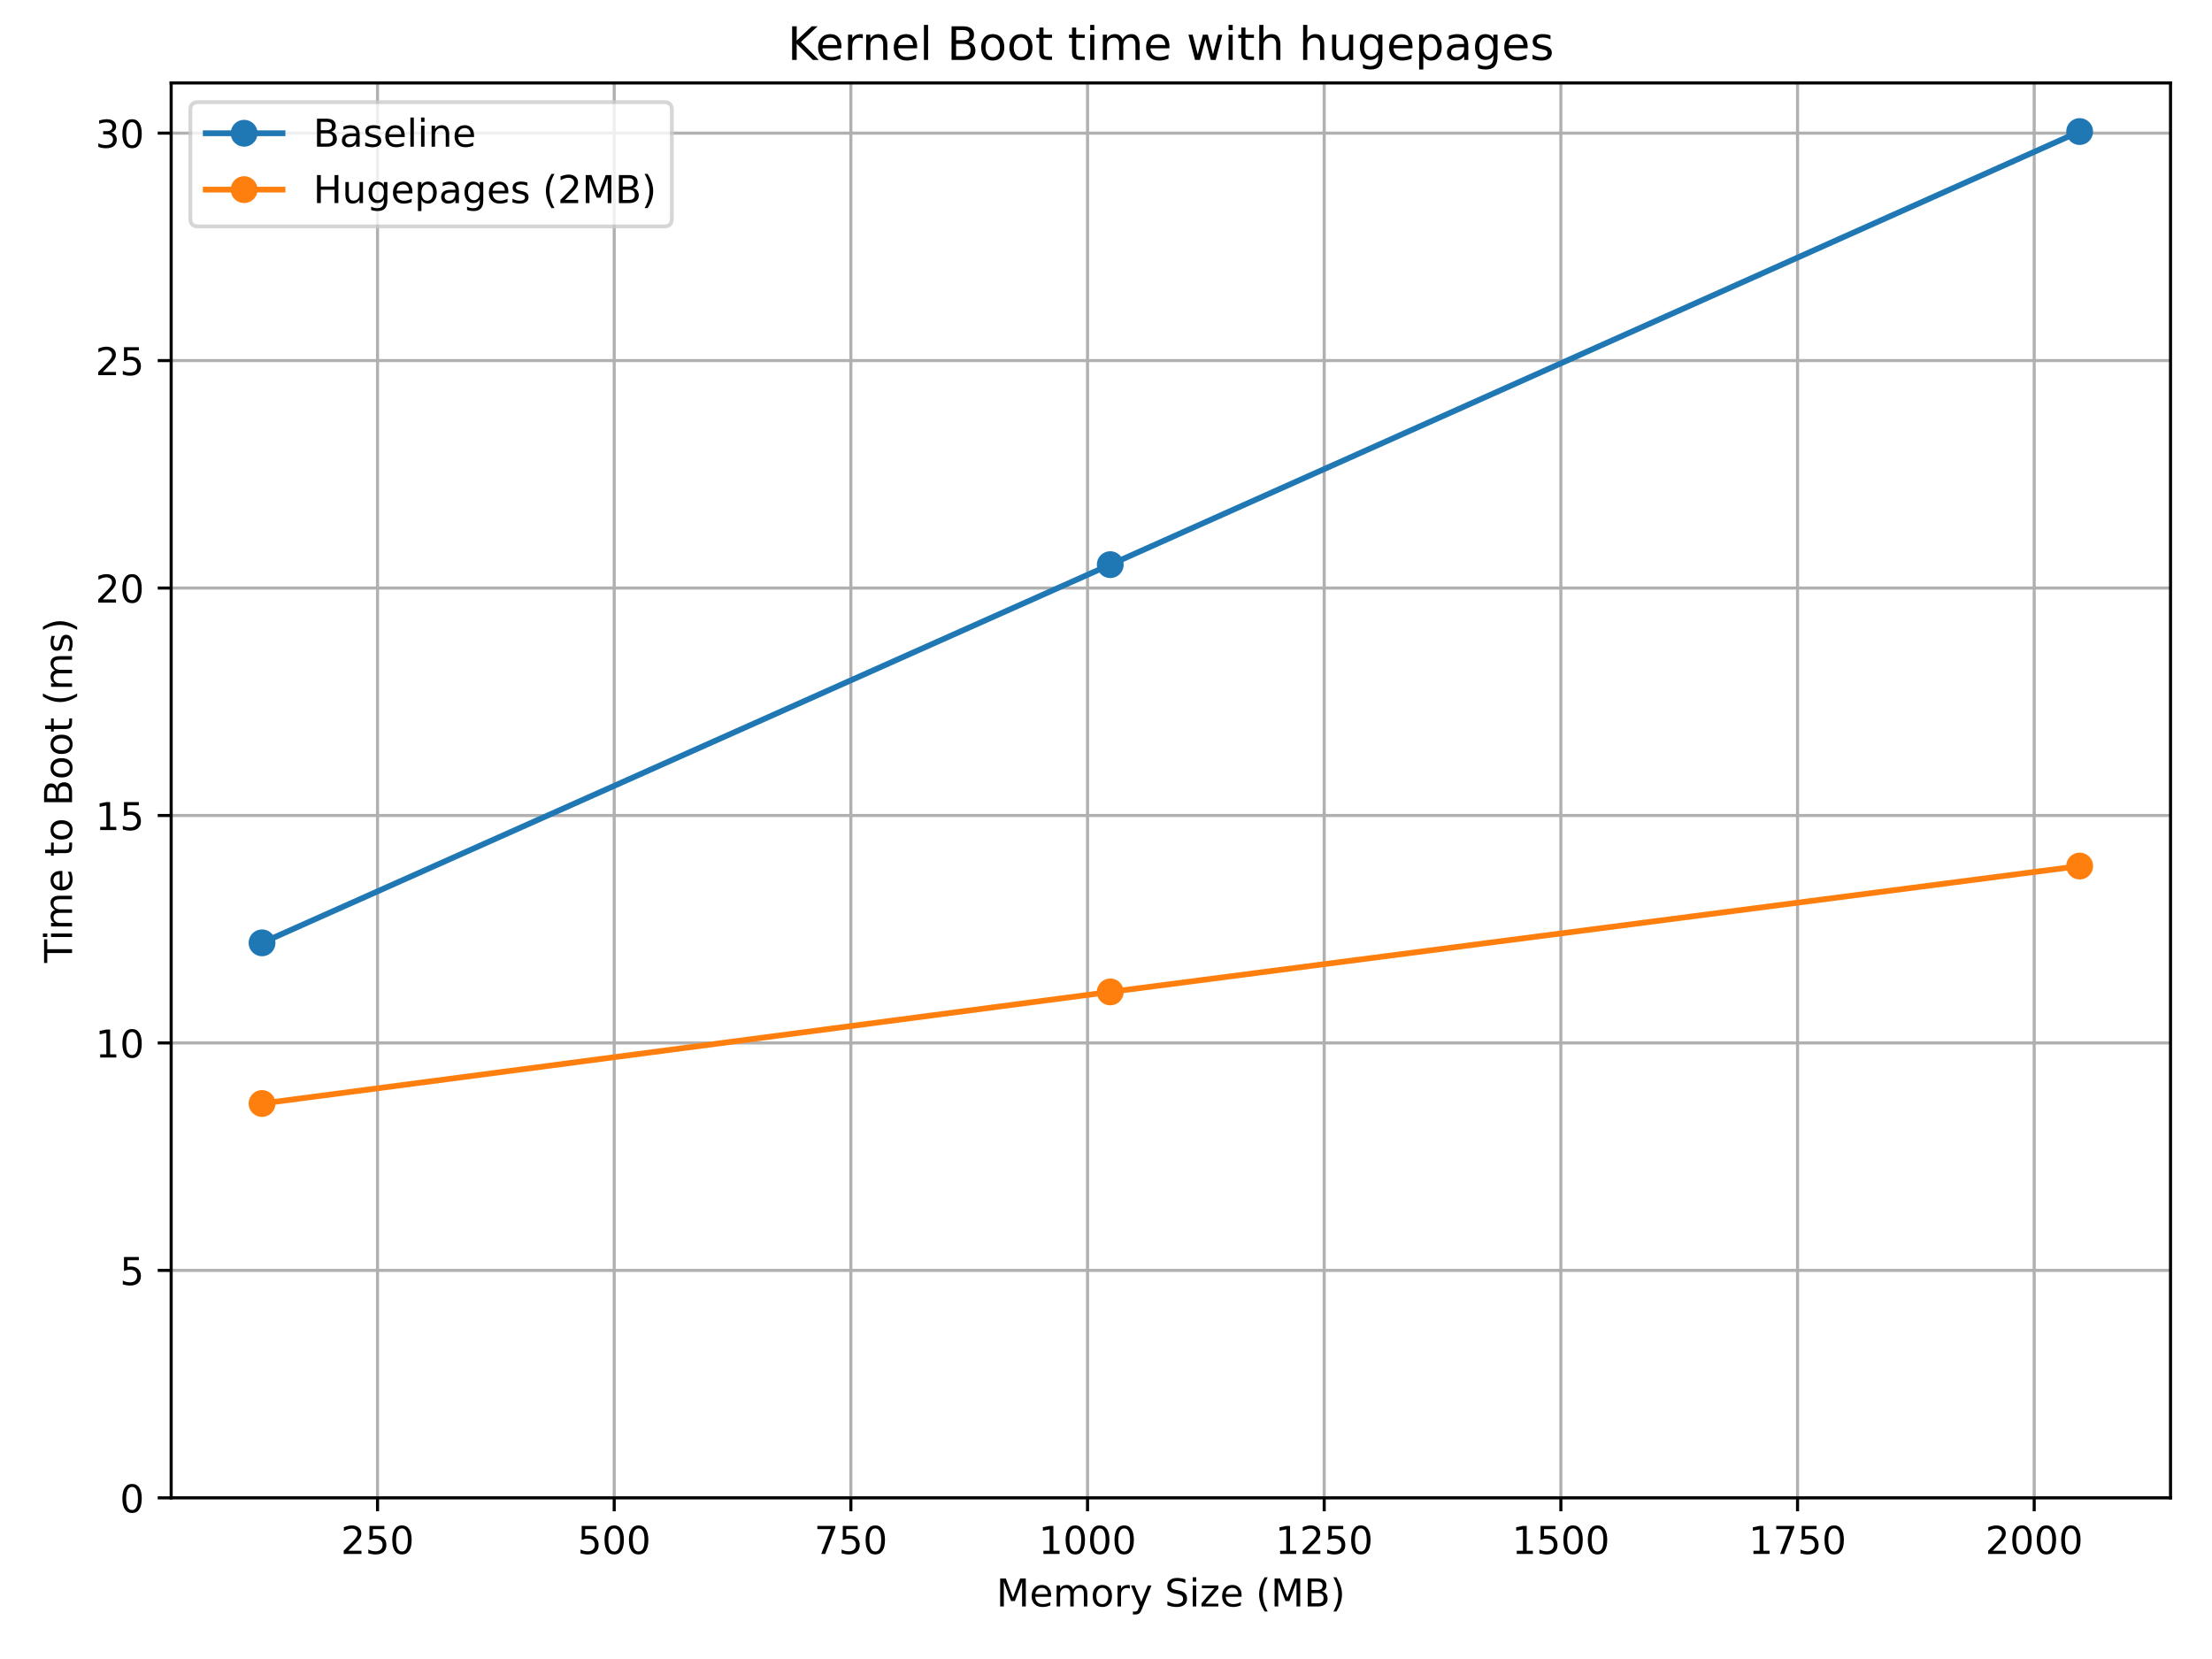
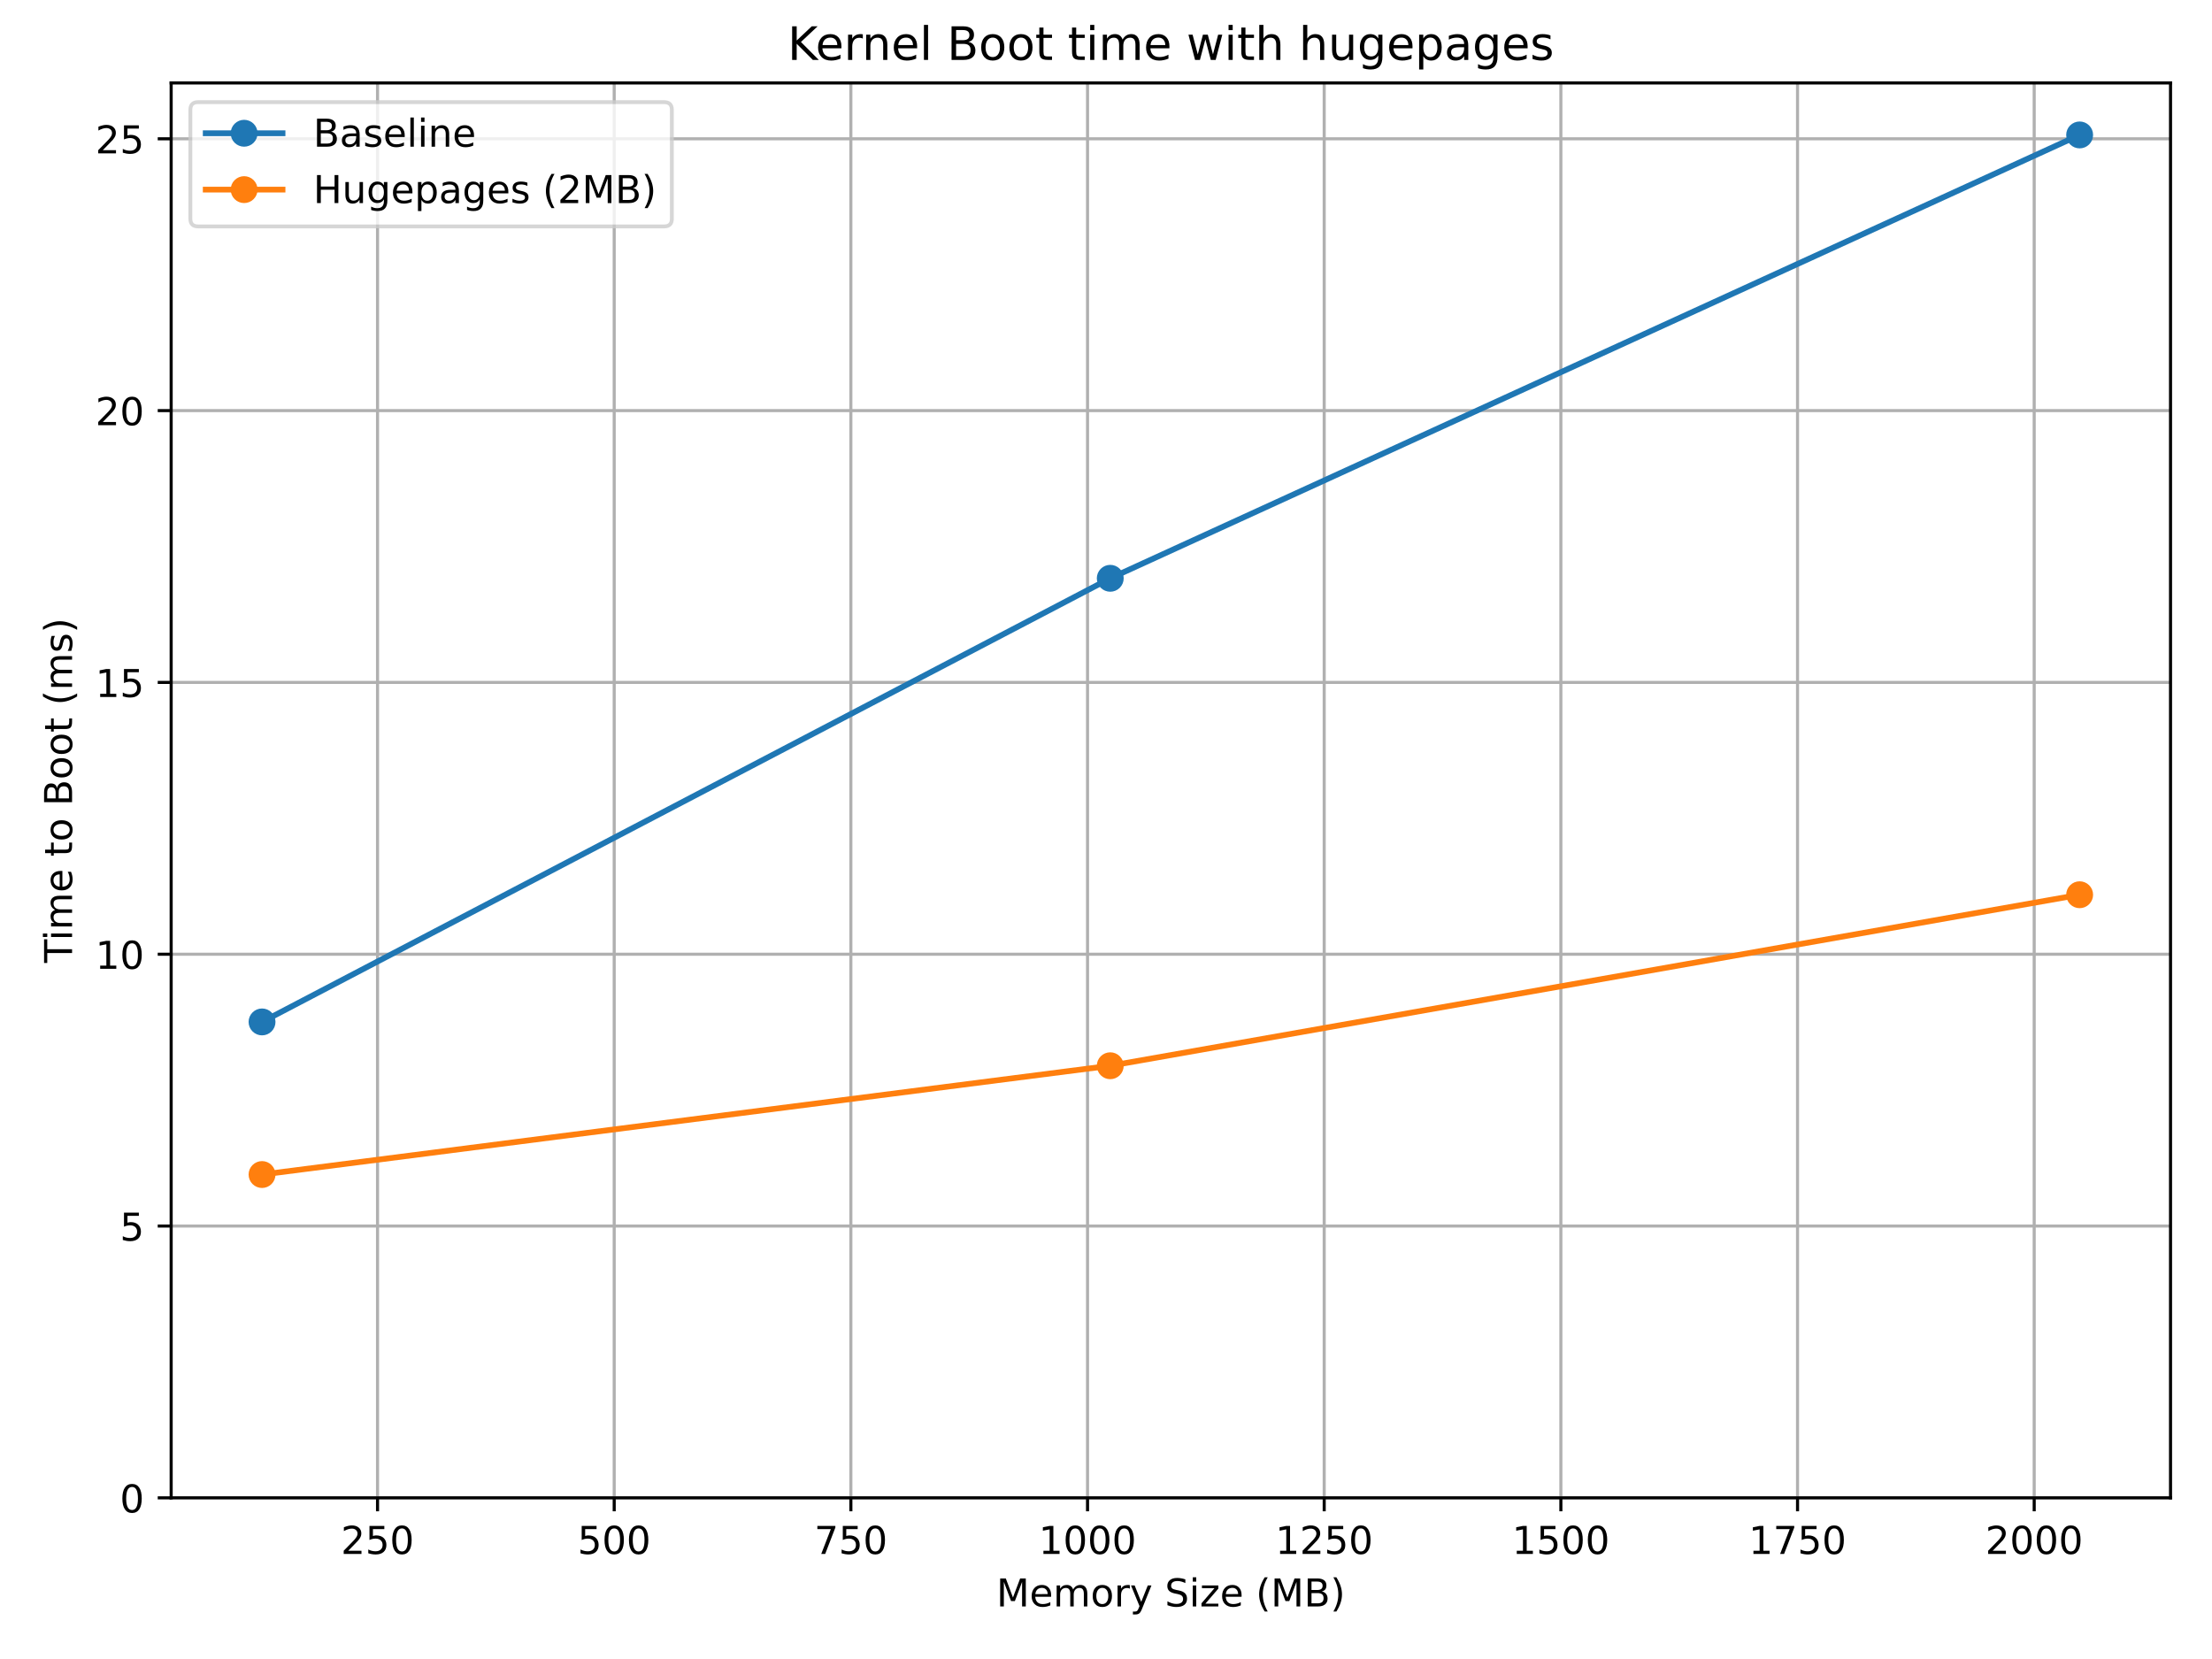
<svg xmlns="http://www.w3.org/2000/svg" xmlns:xlink="http://www.w3.org/1999/xlink" width="576pt" height="432pt" viewBox="0 0 576 432" version="1.1">
  <defs>
    <style type="text/css">*{stroke-linejoin: round; stroke-linecap: butt}</style>
  </defs>
  <g id="figure_1">
    <g id="patch_1">
      <path d="M 0 432  L 576 432  L 576 0  L 0 0  z " style="fill: #ffffff" />
    </g>
    <g id="axes_1">
      <g id="patch_2">
        <path d="M 44.57 390.04  L 565.2 390.04  L 565.2 21.6  L 44.57 21.6  z " style="fill: #ffffff" />
      </g>
      <g id="matplotlib.axis_1">
        <g id="xtick_1">
          <g id="line2d_1">
-             <path d="M 98.309 390.04  L 98.309 21.6  " clip-path="url(#pd5691d4351)" style="fill: none; stroke: #b0b0b0; stroke-width: 0.8; stroke-linecap: square" />
+             <path d="M 98.309 390.04  L 98.309 21.6  " clip-path="url(#p64e6fc1a6c)" style="fill: none; stroke: #b0b0b0; stroke-width: 0.8; stroke-linecap: square" />
          </g>
          <g id="line2d_2">
            <defs>
-               <path id="mff8a811c2e" d="M 0 0  L 0 3.5  " style="stroke: #000000; stroke-width: 0.8" />
+               <path id="mbcb6d6bdd8" d="M 0 0  L 0 3.5  " style="stroke: #000000; stroke-width: 0.8" />
            </defs>
            <g>
-               <use xlink:href="#mff8a811c2e" x="98.309" y="390.04" style="stroke: #000000; stroke-width: 0.8" />
+               <use xlink:href="#mbcb6d6bdd8" x="98.309" y="390.04" style="stroke: #000000; stroke-width: 0.8" />
            </g>
          </g>
          <g id="text_1">
            <g transform="translate(88.76552 404.6384) scale(0.1 -0.1)">
              <defs>
                <path id="DejaVuSans-32" d="M 1228 531  L 3431 531  L 3431 0  L 469 0  L 469 531  Q 828 903 1448 1529  Q 2069 2156 2228 2338  Q 2531 2678 2651 2914  Q 2772 3150 2772 3378  Q 2772 3750 2511 3984  Q 2250 4219 1831 4219  Q 1534 4219 1204 4116  Q 875 4013 500 3803  L 500 4441  Q 881 4594 1212 4672  Q 1544 4750 1819 4750  Q 2544 4750 2975 4387  Q 3406 4025 3406 3419  Q 3406 3131 3298 2873  Q 3191 2616 2906 2266  Q 2828 2175 2409 1742  Q 1991 1309 1228 531  z " transform="scale(0.015625)" />
                <path id="DejaVuSans-35" d="M 691 4666  L 3169 4666  L 3169 4134  L 1269 4134  L 1269 2991  Q 1406 3038 1543 3061  Q 1681 3084 1819 3084  Q 2600 3084 3056 2656  Q 3513 2228 3513 1497  Q 3513 744 3044 326  Q 2575 -91 1722 -91  Q 1428 -91 1123 -41  Q 819 9 494 109  L 494 744  Q 775 591 1075 516  Q 1375 441 1709 441  Q 2250 441 2565 725  Q 2881 1009 2881 1497  Q 2881 1984 2565 2268  Q 2250 2553 1709 2553  Q 1456 2553 1204 2497  Q 953 2441 691 2322  L 691 4666  z " transform="scale(0.015625)" />
                <path id="DejaVuSans-30" d="M 2034 4250  Q 1547 4250 1301 3770  Q 1056 3291 1056 2328  Q 1056 1369 1301 889  Q 1547 409 2034 409  Q 2525 409 2770 889  Q 3016 1369 3016 2328  Q 3016 3291 2770 3770  Q 2525 4250 2034 4250  z M 2034 4750  Q 2819 4750 3233 4129  Q 3647 3509 3647 2328  Q 3647 1150 3233 529  Q 2819 -91 2034 -91  Q 1250 -91 836 529  Q 422 1150 422 2328  Q 422 3509 836 4129  Q 1250 4750 2034 4750  z " transform="scale(0.015625)" />
              </defs>
              <use xlink:href="#DejaVuSans-32" />
              <use xlink:href="#DejaVuSans-35" x="63.623" />
              <use xlink:href="#DejaVuSans-30" x="127.246" />
            </g>
          </g>
        </g>
        <g id="xtick_2">
          <g id="line2d_3">
-             <path d="M 159.937 390.04  L 159.937 21.6  " clip-path="url(#pd5691d4351)" style="fill: none; stroke: #b0b0b0; stroke-width: 0.8; stroke-linecap: square" />
+             <path d="M 159.937 390.04  L 159.937 21.6  " clip-path="url(#p64e6fc1a6c)" style="fill: none; stroke: #b0b0b0; stroke-width: 0.8; stroke-linecap: square" />
          </g>
          <g id="line2d_4">
            <g>
-               <use xlink:href="#mff8a811c2e" x="159.937" y="390.04" style="stroke: #000000; stroke-width: 0.8" />
+               <use xlink:href="#mbcb6d6bdd8" x="159.937" y="390.04" style="stroke: #000000; stroke-width: 0.8" />
            </g>
          </g>
          <g id="text_2">
            <g transform="translate(150.3931 404.6384) scale(0.1 -0.1)">
              <use xlink:href="#DejaVuSans-35" />
              <use xlink:href="#DejaVuSans-30" x="63.623" />
              <use xlink:href="#DejaVuSans-30" x="127.246" />
            </g>
          </g>
        </g>
        <g id="xtick_3">
          <g id="line2d_5">
-             <path d="M 221.564 390.04  L 221.564 21.6  " clip-path="url(#pd5691d4351)" style="fill: none; stroke: #b0b0b0; stroke-width: 0.8; stroke-linecap: square" />
+             <path d="M 221.564 390.04  L 221.564 21.6  " clip-path="url(#p64e6fc1a6c)" style="fill: none; stroke: #b0b0b0; stroke-width: 0.8; stroke-linecap: square" />
          </g>
          <g id="line2d_6">
            <g>
-               <use xlink:href="#mff8a811c2e" x="221.564" y="390.04" style="stroke: #000000; stroke-width: 0.8" />
+               <use xlink:href="#mbcb6d6bdd8" x="221.564" y="390.04" style="stroke: #000000; stroke-width: 0.8" />
            </g>
          </g>
          <g id="text_3">
            <g transform="translate(212.0207 404.6384) scale(0.1 -0.1)">
              <defs>
                <path id="DejaVuSans-37" d="M 525 4666  L 3525 4666  L 3525 4397  L 1831 0  L 1172 0  L 2766 4134  L 525 4134  L 525 4666  z " transform="scale(0.015625)" />
              </defs>
              <use xlink:href="#DejaVuSans-37" />
              <use xlink:href="#DejaVuSans-35" x="63.623" />
              <use xlink:href="#DejaVuSans-30" x="127.246" />
            </g>
          </g>
        </g>
        <g id="xtick_4">
          <g id="line2d_7">
-             <path d="M 283.192 390.04  L 283.192 21.6  " clip-path="url(#pd5691d4351)" style="fill: none; stroke: #b0b0b0; stroke-width: 0.8; stroke-linecap: square" />
+             <path d="M 283.192 390.04  L 283.192 21.6  " clip-path="url(#p64e6fc1a6c)" style="fill: none; stroke: #b0b0b0; stroke-width: 0.8; stroke-linecap: square" />
          </g>
          <g id="line2d_8">
            <g>
-               <use xlink:href="#mff8a811c2e" x="283.192" y="390.04" style="stroke: #000000; stroke-width: 0.8" />
+               <use xlink:href="#mbcb6d6bdd8" x="283.192" y="390.04" style="stroke: #000000; stroke-width: 0.8" />
            </g>
          </g>
          <g id="text_4">
            <g transform="translate(270.4671 404.6384) scale(0.1 -0.1)">
              <defs>
                <path id="DejaVuSans-31" d="M 794 531  L 1825 531  L 1825 4091  L 703 3866  L 703 4441  L 1819 4666  L 2450 4666  L 2450 531  L 3481 531  L 3481 0  L 794 0  L 794 531  z " transform="scale(0.015625)" />
              </defs>
              <use xlink:href="#DejaVuSans-31" />
              <use xlink:href="#DejaVuSans-30" x="63.623" />
              <use xlink:href="#DejaVuSans-30" x="127.246" />
              <use xlink:href="#DejaVuSans-30" x="190.869" />
            </g>
          </g>
        </g>
        <g id="xtick_5">
          <g id="line2d_9">
-             <path d="M 344.82 390.04  L 344.82 21.6  " clip-path="url(#pd5691d4351)" style="fill: none; stroke: #b0b0b0; stroke-width: 0.8; stroke-linecap: square" />
+             <path d="M 344.82 390.04  L 344.82 21.6  " clip-path="url(#p64e6fc1a6c)" style="fill: none; stroke: #b0b0b0; stroke-width: 0.8; stroke-linecap: square" />
          </g>
          <g id="line2d_10">
            <g>
-               <use xlink:href="#mff8a811c2e" x="344.82" y="390.04" style="stroke: #000000; stroke-width: 0.8" />
+               <use xlink:href="#mbcb6d6bdd8" x="344.82" y="390.04" style="stroke: #000000; stroke-width: 0.8" />
            </g>
          </g>
          <g id="text_5">
            <g transform="translate(332.0947 404.6384) scale(0.1 -0.1)">
              <use xlink:href="#DejaVuSans-31" />
              <use xlink:href="#DejaVuSans-32" x="63.623" />
              <use xlink:href="#DejaVuSans-35" x="127.246" />
              <use xlink:href="#DejaVuSans-30" x="190.869" />
            </g>
          </g>
        </g>
        <g id="xtick_6">
          <g id="line2d_11">
-             <path d="M 406.447 390.04  L 406.447 21.6  " clip-path="url(#pd5691d4351)" style="fill: none; stroke: #b0b0b0; stroke-width: 0.8; stroke-linecap: square" />
+             <path d="M 406.447 390.04  L 406.447 21.6  " clip-path="url(#p64e6fc1a6c)" style="fill: none; stroke: #b0b0b0; stroke-width: 0.8; stroke-linecap: square" />
          </g>
          <g id="line2d_12">
            <g>
-               <use xlink:href="#mff8a811c2e" x="406.447" y="390.04" style="stroke: #000000; stroke-width: 0.8" />
+               <use xlink:href="#mbcb6d6bdd8" x="406.447" y="390.04" style="stroke: #000000; stroke-width: 0.8" />
            </g>
          </g>
          <g id="text_6">
            <g transform="translate(393.7223 404.6384) scale(0.1 -0.1)">
              <use xlink:href="#DejaVuSans-31" />
              <use xlink:href="#DejaVuSans-35" x="63.623" />
              <use xlink:href="#DejaVuSans-30" x="127.246" />
              <use xlink:href="#DejaVuSans-30" x="190.869" />
            </g>
          </g>
        </g>
        <g id="xtick_7">
          <g id="line2d_13">
-             <path d="M 468.075 390.04  L 468.075 21.6  " clip-path="url(#pd5691d4351)" style="fill: none; stroke: #b0b0b0; stroke-width: 0.8; stroke-linecap: square" />
+             <path d="M 468.075 390.04  L 468.075 21.6  " clip-path="url(#p64e6fc1a6c)" style="fill: none; stroke: #b0b0b0; stroke-width: 0.8; stroke-linecap: square" />
          </g>
          <g id="line2d_14">
            <g>
-               <use xlink:href="#mff8a811c2e" x="468.075" y="390.04" style="stroke: #000000; stroke-width: 0.8" />
+               <use xlink:href="#mbcb6d6bdd8" x="468.075" y="390.04" style="stroke: #000000; stroke-width: 0.8" />
            </g>
          </g>
          <g id="text_7">
            <g transform="translate(455.3499 404.6384) scale(0.1 -0.1)">
              <use xlink:href="#DejaVuSans-31" />
              <use xlink:href="#DejaVuSans-37" x="63.623" />
              <use xlink:href="#DejaVuSans-35" x="127.246" />
              <use xlink:href="#DejaVuSans-30" x="190.869" />
            </g>
          </g>
        </g>
        <g id="xtick_8">
          <g id="line2d_15">
-             <path d="M 529.702 390.04  L 529.702 21.6  " clip-path="url(#pd5691d4351)" style="fill: none; stroke: #b0b0b0; stroke-width: 0.8; stroke-linecap: square" />
+             <path d="M 529.702 390.04  L 529.702 21.6  " clip-path="url(#p64e6fc1a6c)" style="fill: none; stroke: #b0b0b0; stroke-width: 0.8; stroke-linecap: square" />
          </g>
          <g id="line2d_16">
            <g>
-               <use xlink:href="#mff8a811c2e" x="529.702" y="390.04" style="stroke: #000000; stroke-width: 0.8" />
+               <use xlink:href="#mbcb6d6bdd8" x="529.702" y="390.04" style="stroke: #000000; stroke-width: 0.8" />
            </g>
          </g>
          <g id="text_8">
            <g transform="translate(516.9775 404.6384) scale(0.1 -0.1)">
              <use xlink:href="#DejaVuSans-32" />
              <use xlink:href="#DejaVuSans-30" x="63.623" />
              <use xlink:href="#DejaVuSans-30" x="127.246" />
              <use xlink:href="#DejaVuSans-30" x="190.869" />
            </g>
          </g>
        </g>
        <g id="text_9">
          <g transform="translate(259.4616 418.3166) scale(0.1 -0.1)">
            <defs>
              <path id="DejaVuSans-4d" d="M 628 4666  L 1569 4666  L 2759 1491  L 3956 4666  L 4897 4666  L 4897 0  L 4281 0  L 4281 4097  L 3078 897  L 2444 897  L 1241 4097  L 1241 0  L 628 0  L 628 4666  z " transform="scale(0.015625)" />
              <path id="DejaVuSans-65" d="M 3597 1894  L 3597 1613  L 953 1613  Q 991 1019 1311 708  Q 1631 397 2203 397  Q 2534 397 2845 478  Q 3156 559 3463 722  L 3463 178  Q 3153 47 2828 -22  Q 2503 -91 2169 -91  Q 1331 -91 842 396  Q 353 884 353 1716  Q 353 2575 817 3079  Q 1281 3584 2069 3584  Q 2775 3584 3186 3129  Q 3597 2675 3597 1894  z M 3022 2063  Q 3016 2534 2758 2815  Q 2500 3097 2075 3097  Q 1594 3097 1305 2825  Q 1016 2553 972 2059  L 3022 2063  z " transform="scale(0.015625)" />
              <path id="DejaVuSans-6d" d="M 3328 2828  Q 3544 3216 3844 3400  Q 4144 3584 4550 3584  Q 5097 3584 5394 3201  Q 5691 2819 5691 2113  L 5691 0  L 5113 0  L 5113 2094  Q 5113 2597 4934 2840  Q 4756 3084 4391 3084  Q 3944 3084 3684 2787  Q 3425 2491 3425 1978  L 3425 0  L 2847 0  L 2847 2094  Q 2847 2600 2669 2842  Q 2491 3084 2119 3084  Q 1678 3084 1418 2786  Q 1159 2488 1159 1978  L 1159 0  L 581 0  L 581 3500  L 1159 3500  L 1159 2956  Q 1356 3278 1631 3431  Q 1906 3584 2284 3584  Q 2666 3584 2933 3390  Q 3200 3197 3328 2828  z " transform="scale(0.015625)" />
              <path id="DejaVuSans-6f" d="M 1959 3097  Q 1497 3097 1228 2736  Q 959 2375 959 1747  Q 959 1119 1226 758  Q 1494 397 1959 397  Q 2419 397 2687 759  Q 2956 1122 2956 1747  Q 2956 2369 2687 2733  Q 2419 3097 1959 3097  z M 1959 3584  Q 2709 3584 3137 3096  Q 3566 2609 3566 1747  Q 3566 888 3137 398  Q 2709 -91 1959 -91  Q 1206 -91 779 398  Q 353 888 353 1747  Q 353 2609 779 3096  Q 1206 3584 1959 3584  z " transform="scale(0.015625)" />
              <path id="DejaVuSans-72" d="M 2631 2963  Q 2534 3019 2420 3045  Q 2306 3072 2169 3072  Q 1681 3072 1420 2755  Q 1159 2438 1159 1844  L 1159 0  L 581 0  L 581 3500  L 1159 3500  L 1159 2956  Q 1341 3275 1631 3429  Q 1922 3584 2338 3584  Q 2397 3584 2469 3576  Q 2541 3569 2628 3553  L 2631 2963  z " transform="scale(0.015625)" />
              <path id="DejaVuSans-79" d="M 2059 -325  Q 1816 -950 1584 -1140  Q 1353 -1331 966 -1331  L 506 -1331  L 506 -850  L 844 -850  Q 1081 -850 1212 -737  Q 1344 -625 1503 -206  L 1606 56  L 191 3500  L 800 3500  L 1894 763  L 2988 3500  L 3597 3500  L 2059 -325  z " transform="scale(0.015625)" />
              <path id="DejaVuSans-20" transform="scale(0.015625)" />
              <path id="DejaVuSans-53" d="M 3425 4513  L 3425 3897  Q 3066 4069 2747 4153  Q 2428 4238 2131 4238  Q 1616 4238 1336 4038  Q 1056 3838 1056 3469  Q 1056 3159 1242 3001  Q 1428 2844 1947 2747  L 2328 2669  Q 3034 2534 3370 2195  Q 3706 1856 3706 1288  Q 3706 609 3251 259  Q 2797 -91 1919 -91  Q 1588 -91 1214 -16  Q 841 59 441 206  L 441 856  Q 825 641 1194 531  Q 1563 422 1919 422  Q 2459 422 2753 634  Q 3047 847 3047 1241  Q 3047 1584 2836 1778  Q 2625 1972 2144 2069  L 1759 2144  Q 1053 2284 737 2584  Q 422 2884 422 3419  Q 422 4038 858 4394  Q 1294 4750 2059 4750  Q 2388 4750 2728 4690  Q 3069 4631 3425 4513  z " transform="scale(0.015625)" />
              <path id="DejaVuSans-69" d="M 603 3500  L 1178 3500  L 1178 0  L 603 0  L 603 3500  z M 603 4863  L 1178 4863  L 1178 4134  L 603 4134  L 603 4863  z " transform="scale(0.015625)" />
              <path id="DejaVuSans-7a" d="M 353 3500  L 3084 3500  L 3084 2975  L 922 459  L 3084 459  L 3084 0  L 275 0  L 275 525  L 2438 3041  L 353 3041  L 353 3500  z " transform="scale(0.015625)" />
              <path id="DejaVuSans-28" d="M 1984 4856  Q 1566 4138 1362 3434  Q 1159 2731 1159 2009  Q 1159 1288 1364 580  Q 1569 -128 1984 -844  L 1484 -844  Q 1016 -109 783 600  Q 550 1309 550 2009  Q 550 2706 781 3412  Q 1013 4119 1484 4856  L 1984 4856  z " transform="scale(0.015625)" />
              <path id="DejaVuSans-42" d="M 1259 2228  L 1259 519  L 2272 519  Q 2781 519 3026 730  Q 3272 941 3272 1375  Q 3272 1813 3026 2020  Q 2781 2228 2272 2228  L 1259 2228  z M 1259 4147  L 1259 2741  L 2194 2741  Q 2656 2741 2882 2914  Q 3109 3088 3109 3444  Q 3109 3797 2882 3972  Q 2656 4147 2194 4147  L 1259 4147  z M 628 4666  L 2241 4666  Q 2963 4666 3353 4366  Q 3744 4066 3744 3513  Q 3744 3084 3544 2831  Q 3344 2578 2956 2516  Q 3422 2416 3680 2098  Q 3938 1781 3938 1306  Q 3938 681 3513 340  Q 3088 0 2303 0  L 628 0  L 628 4666  z " transform="scale(0.015625)" />
              <path id="DejaVuSans-29" d="M 513 4856  L 1013 4856  Q 1481 4119 1714 3412  Q 1947 2706 1947 2009  Q 1947 1309 1714 600  Q 1481 -109 1013 -844  L 513 -844  Q 928 -128 1133 580  Q 1338 1288 1338 2009  Q 1338 2731 1133 3434  Q 928 4138 513 4856  z " transform="scale(0.015625)" />
            </defs>
            <use xlink:href="#DejaVuSans-4d" />
            <use xlink:href="#DejaVuSans-65" x="86.279" />
            <use xlink:href="#DejaVuSans-6d" x="147.803" />
            <use xlink:href="#DejaVuSans-6f" x="245.215" />
            <use xlink:href="#DejaVuSans-72" x="306.396" />
            <use xlink:href="#DejaVuSans-79" x="347.51" />
            <use xlink:href="#DejaVuSans-20" x="406.689" />
            <use xlink:href="#DejaVuSans-53" x="438.477" />
            <use xlink:href="#DejaVuSans-69" x="501.953" />
            <use xlink:href="#DejaVuSans-7a" x="529.736" />
            <use xlink:href="#DejaVuSans-65" x="582.227" />
            <use xlink:href="#DejaVuSans-20" x="643.75" />
            <use xlink:href="#DejaVuSans-28" x="675.537" />
            <use xlink:href="#DejaVuSans-4d" x="714.551" />
            <use xlink:href="#DejaVuSans-42" x="800.83" />
            <use xlink:href="#DejaVuSans-29" x="869.434" />
          </g>
        </g>
      </g>
      <g id="matplotlib.axis_2">
        <g id="ytick_1">
          <g id="line2d_17">
-             <path d="M 44.57 390.04  L 565.2 390.04  " clip-path="url(#pd5691d4351)" style="fill: none; stroke: #b0b0b0; stroke-width: 0.8; stroke-linecap: square" />
+             <path d="M 44.57 390.04  L 565.2 390.04  " clip-path="url(#p64e6fc1a6c)" style="fill: none; stroke: #b0b0b0; stroke-width: 0.8; stroke-linecap: square" />
          </g>
          <g id="line2d_18">
            <defs>
-               <path id="m664bf04f48" d="M 0 0  L -3.5 0  " style="stroke: #000000; stroke-width: 0.8" />
+               <path id="m2ffbd85683" d="M 0 0  L -3.5 0  " style="stroke: #000000; stroke-width: 0.8" />
            </defs>
            <g>
-               <use xlink:href="#m664bf04f48" x="44.57" y="390.04" style="stroke: #000000; stroke-width: 0.8" />
+               <use xlink:href="#m2ffbd85683" x="44.57" y="390.04" style="stroke: #000000; stroke-width: 0.8" />
            </g>
          </g>
          <g id="text_10">
            <g transform="translate(31.2075 393.8392) scale(0.1 -0.1)">
              <use xlink:href="#DejaVuSans-30" />
            </g>
          </g>
        </g>
        <g id="ytick_2">
          <g id="line2d_19">
-             <path d="M 44.57 330.811  L 565.2 330.811  " clip-path="url(#pd5691d4351)" style="fill: none; stroke: #b0b0b0; stroke-width: 0.8; stroke-linecap: square" />
+             <path d="M 44.57 319.26  L 565.2 319.26  " clip-path="url(#p64e6fc1a6c)" style="fill: none; stroke: #b0b0b0; stroke-width: 0.8; stroke-linecap: square" />
          </g>
          <g id="line2d_20">
            <g>
-               <use xlink:href="#m664bf04f48" x="44.57" y="330.811" style="stroke: #000000; stroke-width: 0.8" />
+               <use xlink:href="#m2ffbd85683" x="44.57" y="319.26" style="stroke: #000000; stroke-width: 0.8" />
            </g>
          </g>
          <g id="text_11">
-             <g transform="translate(31.2075 334.6101) scale(0.1 -0.1)">
+             <g transform="translate(31.2075 323.0589) scale(0.1 -0.1)">
              <use xlink:href="#DejaVuSans-35" />
            </g>
          </g>
        </g>
        <g id="ytick_3">
          <g id="line2d_21">
-             <path d="M 44.57 271.582  L 565.2 271.582  " clip-path="url(#pd5691d4351)" style="fill: none; stroke: #b0b0b0; stroke-width: 0.8; stroke-linecap: square" />
+             <path d="M 44.57 248.479  L 565.2 248.479  " clip-path="url(#p64e6fc1a6c)" style="fill: none; stroke: #b0b0b0; stroke-width: 0.8; stroke-linecap: square" />
          </g>
          <g id="line2d_22">
            <g>
-               <use xlink:href="#m664bf04f48" x="44.57" y="271.582" style="stroke: #000000; stroke-width: 0.8" />
+               <use xlink:href="#m2ffbd85683" x="44.57" y="248.479" style="stroke: #000000; stroke-width: 0.8" />
            </g>
          </g>
          <g id="text_12">
-             <g transform="translate(24.845 275.381) scale(0.1 -0.1)">
+             <g transform="translate(24.845 252.2785) scale(0.1 -0.1)">
              <use xlink:href="#DejaVuSans-31" />
              <use xlink:href="#DejaVuSans-30" x="63.623" />
            </g>
          </g>
        </g>
        <g id="ytick_4">
          <g id="line2d_23">
-             <path d="M 44.57 212.353  L 565.2 212.353  " clip-path="url(#pd5691d4351)" style="fill: none; stroke: #b0b0b0; stroke-width: 0.8; stroke-linecap: square" />
+             <path d="M 44.57 177.699  L 565.2 177.699  " clip-path="url(#p64e6fc1a6c)" style="fill: none; stroke: #b0b0b0; stroke-width: 0.8; stroke-linecap: square" />
          </g>
          <g id="line2d_24">
            <g>
-               <use xlink:href="#m664bf04f48" x="44.57" y="212.353" style="stroke: #000000; stroke-width: 0.8" />
+               <use xlink:href="#m2ffbd85683" x="44.57" y="177.699" style="stroke: #000000; stroke-width: 0.8" />
            </g>
          </g>
          <g id="text_13">
-             <g transform="translate(24.845 216.1519) scale(0.1 -0.1)">
+             <g transform="translate(24.845 181.4982) scale(0.1 -0.1)">
              <use xlink:href="#DejaVuSans-31" />
              <use xlink:href="#DejaVuSans-35" x="63.623" />
            </g>
          </g>
        </g>
        <g id="ytick_5">
          <g id="line2d_25">
-             <path d="M 44.57 153.124  L 565.2 153.124  " clip-path="url(#pd5691d4351)" style="fill: none; stroke: #b0b0b0; stroke-width: 0.8; stroke-linecap: square" />
+             <path d="M 44.57 106.919  L 565.2 106.919  " clip-path="url(#p64e6fc1a6c)" style="fill: none; stroke: #b0b0b0; stroke-width: 0.8; stroke-linecap: square" />
          </g>
          <g id="line2d_26">
            <g>
-               <use xlink:href="#m664bf04f48" x="44.57" y="153.124" style="stroke: #000000; stroke-width: 0.8" />
+               <use xlink:href="#m2ffbd85683" x="44.57" y="106.919" style="stroke: #000000; stroke-width: 0.8" />
            </g>
          </g>
          <g id="text_14">
-             <g transform="translate(24.845 156.9228) scale(0.1 -0.1)">
+             <g transform="translate(24.845 110.7178) scale(0.1 -0.1)">
              <use xlink:href="#DejaVuSans-32" />
              <use xlink:href="#DejaVuSans-30" x="63.623" />
            </g>
          </g>
        </g>
        <g id="ytick_6">
          <g id="line2d_27">
-             <path d="M 44.57 93.894  L 565.2 93.894  " clip-path="url(#pd5691d4351)" style="fill: none; stroke: #b0b0b0; stroke-width: 0.8; stroke-linecap: square" />
+             <path d="M 44.57 36.138  L 565.2 36.138  " clip-path="url(#p64e6fc1a6c)" style="fill: none; stroke: #b0b0b0; stroke-width: 0.8; stroke-linecap: square" />
          </g>
          <g id="line2d_28">
            <g>
-               <use xlink:href="#m664bf04f48" x="44.57" y="93.894" style="stroke: #000000; stroke-width: 0.8" />
+               <use xlink:href="#m2ffbd85683" x="44.57" y="36.138" style="stroke: #000000; stroke-width: 0.8" />
            </g>
          </g>
          <g id="text_15">
-             <g transform="translate(24.845 97.69366) scale(0.1 -0.1)">
+             <g transform="translate(24.845 39.93746) scale(0.1 -0.1)">
              <use xlink:href="#DejaVuSans-32" />
              <use xlink:href="#DejaVuSans-35" x="63.623" />
            </g>
          </g>
        </g>
-         <g id="ytick_7">
-           <g id="line2d_29">
-             <path d="M 44.57 34.665  L 565.2 34.665  " clip-path="url(#pd5691d4351)" style="fill: none; stroke: #b0b0b0; stroke-width: 0.8; stroke-linecap: square" />
-           </g>
-           <g id="line2d_30">
-             <g>
-               <use xlink:href="#m664bf04f48" x="44.57" y="34.665" style="stroke: #000000; stroke-width: 0.8" />
-             </g>
-           </g>
-           <g id="text_16">
-             <g transform="translate(24.845 38.46455) scale(0.1 -0.1)">
-               <defs>
-                 <path id="DejaVuSans-33" d="M 2597 2516  Q 3050 2419 3304 2112  Q 3559 1806 3559 1356  Q 3559 666 3084 287  Q 2609 -91 1734 -91  Q 1441 -91 1130 -33  Q 819 25 488 141  L 488 750  Q 750 597 1062 519  Q 1375 441 1716 441  Q 2309 441 2620 675  Q 2931 909 2931 1356  Q 2931 1769 2642 2001  Q 2353 2234 1838 2234  L 1294 2234  L 1294 2753  L 1863 2753  Q 2328 2753 2575 2939  Q 2822 3125 2822 3475  Q 2822 3834 2567 4026  Q 2313 4219 1838 4219  Q 1578 4219 1281 4162  Q 984 4106 628 3988  L 628 4550  Q 988 4650 1302 4700  Q 1616 4750 1894 4750  Q 2613 4750 3031 4423  Q 3450 4097 3450 3541  Q 3450 3153 3228 2886  Q 3006 2619 2597 2516  z " transform="scale(0.015625)" />
-               </defs>
-               <use xlink:href="#DejaVuSans-33" />
-               <use xlink:href="#DejaVuSans-30" x="63.623" />
-             </g>
-           </g>
-         </g>
-         <g id="text_17">
+         <g id="text_16">
          <g transform="translate(18.76531 250.7262) rotate(-90) scale(0.1 -0.1)">
            <defs>
              <path id="DejaVuSans-54" d="M -19 4666  L 3928 4666  L 3928 4134  L 2272 4134  L 2272 0  L 1638 0  L 1638 4134  L -19 4134  L -19 4666  z " transform="scale(0.015625)" />
              <path id="DejaVuSans-74" d="M 1172 4494  L 1172 3500  L 2356 3500  L 2356 3053  L 1172 3053  L 1172 1153  Q 1172 725 1289 603  Q 1406 481 1766 481  L 2356 481  L 2356 0  L 1766 0  Q 1100 0 847 248  Q 594 497 594 1153  L 594 3053  L 172 3053  L 172 3500  L 594 3500  L 594 4494  L 1172 4494  z " transform="scale(0.015625)" />
              <path id="DejaVuSans-73" d="M 2834 3397  L 2834 2853  Q 2591 2978 2328 3040  Q 2066 3103 1784 3103  Q 1356 3103 1142 2972  Q 928 2841 928 2578  Q 928 2378 1081 2264  Q 1234 2150 1697 2047  L 1894 2003  Q 2506 1872 2764 1633  Q 3022 1394 3022 966  Q 3022 478 2636 193  Q 2250 -91 1575 -91  Q 1294 -91 989 -36  Q 684 19 347 128  L 347 722  Q 666 556 975 473  Q 1284 391 1588 391  Q 1994 391 2212 530  Q 2431 669 2431 922  Q 2431 1156 2273 1281  Q 2116 1406 1581 1522  L 1381 1569  Q 847 1681 609 1914  Q 372 2147 372 2553  Q 372 3047 722 3315  Q 1072 3584 1716 3584  Q 2034 3584 2315 3537  Q 2597 3491 2834 3397  z " transform="scale(0.015625)" />
            </defs>
            <use xlink:href="#DejaVuSans-54" />
            <use xlink:href="#DejaVuSans-69" x="57.959" />
            <use xlink:href="#DejaVuSans-6d" x="85.742" />
            <use xlink:href="#DejaVuSans-65" x="183.154" />
            <use xlink:href="#DejaVuSans-20" x="244.678" />
            <use xlink:href="#DejaVuSans-74" x="276.465" />
            <use xlink:href="#DejaVuSans-6f" x="315.674" />
            <use xlink:href="#DejaVuSans-20" x="376.855" />
            <use xlink:href="#DejaVuSans-42" x="408.643" />
            <use xlink:href="#DejaVuSans-6f" x="477.246" />
            <use xlink:href="#DejaVuSans-6f" x="538.428" />
            <use xlink:href="#DejaVuSans-74" x="599.609" />
            <use xlink:href="#DejaVuSans-20" x="638.818" />
            <use xlink:href="#DejaVuSans-28" x="670.605" />
            <use xlink:href="#DejaVuSans-6d" x="709.619" />
            <use xlink:href="#DejaVuSans-73" x="807.031" />
            <use xlink:href="#DejaVuSans-29" x="859.131" />
          </g>
        </g>
      </g>
-       <g id="line2d_31">
-         <path d="M 68.235 245.511  L 289.108 147.034  L 541.535 34.255  " clip-path="url(#pd5691d4351)" style="fill: none; stroke: #1f77b4; stroke-width: 1.5; stroke-linecap: square" />
+       <g id="line2d_29">
+         <path d="M 68.235 266.106  L 289.108 150.587  L 541.535 35.136  " clip-path="url(#p64e6fc1a6c)" style="fill: none; stroke: #1f77b4; stroke-width: 1.5; stroke-linecap: square" />
        <defs>
-           <path id="mc126503b9f" d="M 0 3  C 0.796 3 1.559 2.684 2.121 2.121  C 2.684 1.559 3 0.796 3 0  C 3 -0.796 2.684 -1.559 2.121 -2.121  C 1.559 -2.684 0.796 -3 0 -3  C -0.796 -3 -1.559 -2.684 -2.121 -2.121  C -2.684 -1.559 -3 -0.796 -3 0  C -3 0.796 -2.684 1.559 -2.121 2.121  C -1.559 2.684 -0.796 3 0 3  z " style="stroke: #1f77b4" />
+           <path id="m75276c4842" d="M 0 3  C 0.796 3 1.559 2.684 2.121 2.121  C 2.684 1.559 3 0.796 3 0  C 3 -0.796 2.684 -1.559 2.121 -2.121  C 1.559 -2.684 0.796 -3 0 -3  C -0.796 -3 -1.559 -2.684 -2.121 -2.121  C -2.684 -1.559 -3 -0.796 -3 0  C -3 0.796 -2.684 1.559 -2.121 2.121  C -1.559 2.684 -0.796 3 0 3  z " style="stroke: #1f77b4" />
        </defs>
-         <g clip-path="url(#pd5691d4351)">
-           <use xlink:href="#mc126503b9f" x="68.235" y="245.511" style="fill: #1f77b4; stroke: #1f77b4" />
-           <use xlink:href="#mc126503b9f" x="289.108" y="147.034" style="fill: #1f77b4; stroke: #1f77b4" />
-           <use xlink:href="#mc126503b9f" x="541.535" y="34.255" style="fill: #1f77b4; stroke: #1f77b4" />
-         </g>
-       </g>
-       <g id="line2d_32">
-         <path d="M 68.235 287.348  L 289.108 258.293  L 541.535 225.519  " clip-path="url(#pd5691d4351)" style="fill: none; stroke: #ff7f0e; stroke-width: 1.5; stroke-linecap: square" />
+         <g clip-path="url(#p64e6fc1a6c)">
+           <use xlink:href="#m75276c4842" x="68.235" y="266.106" style="fill: #1f77b4; stroke: #1f77b4" />
+           <use xlink:href="#m75276c4842" x="289.108" y="150.587" style="fill: #1f77b4; stroke: #1f77b4" />
+           <use xlink:href="#m75276c4842" x="541.535" y="35.136" style="fill: #1f77b4; stroke: #1f77b4" />
+         </g>
+       </g>
+       <g id="line2d_30">
+         <path d="M 68.235 305.846  L 289.108 277.52  L 541.535 232.989  " clip-path="url(#p64e6fc1a6c)" style="fill: none; stroke: #ff7f0e; stroke-width: 1.5; stroke-linecap: square" />
        <defs>
-           <path id="mb68016e734" d="M 0 3  C 0.796 3 1.559 2.684 2.121 2.121  C 2.684 1.559 3 0.796 3 0  C 3 -0.796 2.684 -1.559 2.121 -2.121  C 1.559 -2.684 0.796 -3 0 -3  C -0.796 -3 -1.559 -2.684 -2.121 -2.121  C -2.684 -1.559 -3 -0.796 -3 0  C -3 0.796 -2.684 1.559 -2.121 2.121  C -1.559 2.684 -0.796 3 0 3  z " style="stroke: #ff7f0e" />
+           <path id="m50a77249d0" d="M 0 3  C 0.796 3 1.559 2.684 2.121 2.121  C 2.684 1.559 3 0.796 3 0  C 3 -0.796 2.684 -1.559 2.121 -2.121  C 1.559 -2.684 0.796 -3 0 -3  C -0.796 -3 -1.559 -2.684 -2.121 -2.121  C -2.684 -1.559 -3 -0.796 -3 0  C -3 0.796 -2.684 1.559 -2.121 2.121  C -1.559 2.684 -0.796 3 0 3  z " style="stroke: #ff7f0e" />
        </defs>
-         <g clip-path="url(#pd5691d4351)">
-           <use xlink:href="#mb68016e734" x="68.235" y="287.348" style="fill: #ff7f0e; stroke: #ff7f0e" />
-           <use xlink:href="#mb68016e734" x="289.108" y="258.293" style="fill: #ff7f0e; stroke: #ff7f0e" />
-           <use xlink:href="#mb68016e734" x="541.535" y="225.519" style="fill: #ff7f0e; stroke: #ff7f0e" />
+         <g clip-path="url(#p64e6fc1a6c)">
+           <use xlink:href="#m50a77249d0" x="68.235" y="305.846" style="fill: #ff7f0e; stroke: #ff7f0e" />
+           <use xlink:href="#m50a77249d0" x="289.108" y="277.52" style="fill: #ff7f0e; stroke: #ff7f0e" />
+           <use xlink:href="#m50a77249d0" x="541.535" y="232.989" style="fill: #ff7f0e; stroke: #ff7f0e" />
        </g>
      </g>
      <g id="patch_3">
        <path d="M 44.57 390.04  L 44.57 21.6  " style="fill: none; stroke: #000000; stroke-width: 0.8; stroke-linejoin: miter; stroke-linecap: square" />
      </g>
      <g id="patch_4">
        <path d="M 565.2 390.04  L 565.2 21.6  " style="fill: none; stroke: #000000; stroke-width: 0.8; stroke-linejoin: miter; stroke-linecap: square" />
      </g>
      <g id="patch_5">
        <path d="M 44.57 390.04  L 565.2 390.04  " style="fill: none; stroke: #000000; stroke-width: 0.8; stroke-linejoin: miter; stroke-linecap: square" />
      </g>
      <g id="patch_6">
        <path d="M 44.57 21.6  L 565.2 21.6  " style="fill: none; stroke: #000000; stroke-width: 0.8; stroke-linejoin: miter; stroke-linecap: square" />
      </g>
-       <g id="text_18">
+       <g id="text_17">
        <g transform="translate(205.0947 15.6) scale(0.12 -0.12)">
          <defs>
            <path id="DejaVuSans-4b" d="M 628 4666  L 1259 4666  L 1259 2694  L 3353 4666  L 4166 4666  L 1850 2491  L 4331 0  L 3500 0  L 1259 2247  L 1259 0  L 628 0  L 628 4666  z " transform="scale(0.015625)" />
            <path id="DejaVuSans-6e" d="M 3513 2113  L 3513 0  L 2938 0  L 2938 2094  Q 2938 2591 2744 2837  Q 2550 3084 2163 3084  Q 1697 3084 1428 2787  Q 1159 2491 1159 1978  L 1159 0  L 581 0  L 581 3500  L 1159 3500  L 1159 2956  Q 1366 3272 1645 3428  Q 1925 3584 2291 3584  Q 2894 3584 3203 3211  Q 3513 2838 3513 2113  z " transform="scale(0.015625)" />
            <path id="DejaVuSans-6c" d="M 603 4863  L 1178 4863  L 1178 0  L 603 0  L 603 4863  z " transform="scale(0.015625)" />
            <path id="DejaVuSans-77" d="M 269 3500  L 844 3500  L 1563 769  L 2278 3500  L 2956 3500  L 3675 769  L 4391 3500  L 4966 3500  L 4050 0  L 3372 0  L 2619 2869  L 1863 0  L 1184 0  L 269 3500  z " transform="scale(0.015625)" />
            <path id="DejaVuSans-68" d="M 3513 2113  L 3513 0  L 2938 0  L 2938 2094  Q 2938 2591 2744 2837  Q 2550 3084 2163 3084  Q 1697 3084 1428 2787  Q 1159 2491 1159 1978  L 1159 0  L 581 0  L 581 4863  L 1159 4863  L 1159 2956  Q 1366 3272 1645 3428  Q 1925 3584 2291 3584  Q 2894 3584 3203 3211  Q 3513 2838 3513 2113  z " transform="scale(0.015625)" />
            <path id="DejaVuSans-75" d="M 544 1381  L 544 3500  L 1119 3500  L 1119 1403  Q 1119 906 1312 657  Q 1506 409 1894 409  Q 2359 409 2629 706  Q 2900 1003 2900 1516  L 2900 3500  L 3475 3500  L 3475 0  L 2900 0  L 2900 538  Q 2691 219 2414 64  Q 2138 -91 1772 -91  Q 1169 -91 856 284  Q 544 659 544 1381  z M 1991 3584  L 1991 3584  z " transform="scale(0.015625)" />
            <path id="DejaVuSans-67" d="M 2906 1791  Q 2906 2416 2648 2759  Q 2391 3103 1925 3103  Q 1463 3103 1205 2759  Q 947 2416 947 1791  Q 947 1169 1205 825  Q 1463 481 1925 481  Q 2391 481 2648 825  Q 2906 1169 2906 1791  z M 3481 434  Q 3481 -459 3084 -895  Q 2688 -1331 1869 -1331  Q 1566 -1331 1297 -1286  Q 1028 -1241 775 -1147  L 775 -588  Q 1028 -725 1275 -790  Q 1522 -856 1778 -856  Q 2344 -856 2625 -561  Q 2906 -266 2906 331  L 2906 616  Q 2728 306 2450 153  Q 2172 0 1784 0  Q 1141 0 747 490  Q 353 981 353 1791  Q 353 2603 747 3093  Q 1141 3584 1784 3584  Q 2172 3584 2450 3431  Q 2728 3278 2906 2969  L 2906 3500  L 3481 3500  L 3481 434  z " transform="scale(0.015625)" />
            <path id="DejaVuSans-70" d="M 1159 525  L 1159 -1331  L 581 -1331  L 581 3500  L 1159 3500  L 1159 2969  Q 1341 3281 1617 3432  Q 1894 3584 2278 3584  Q 2916 3584 3314 3078  Q 3713 2572 3713 1747  Q 3713 922 3314 415  Q 2916 -91 2278 -91  Q 1894 -91 1617 61  Q 1341 213 1159 525  z M 3116 1747  Q 3116 2381 2855 2742  Q 2594 3103 2138 3103  Q 1681 3103 1420 2742  Q 1159 2381 1159 1747  Q 1159 1113 1420 752  Q 1681 391 2138 391  Q 2594 391 2855 752  Q 3116 1113 3116 1747  z " transform="scale(0.015625)" />
            <path id="DejaVuSans-61" d="M 2194 1759  Q 1497 1759 1228 1600  Q 959 1441 959 1056  Q 959 750 1161 570  Q 1363 391 1709 391  Q 2188 391 2477 730  Q 2766 1069 2766 1631  L 2766 1759  L 2194 1759  z M 3341 1997  L 3341 0  L 2766 0  L 2766 531  Q 2569 213 2275 61  Q 1981 -91 1556 -91  Q 1019 -91 701 211  Q 384 513 384 1019  Q 384 1609 779 1909  Q 1175 2209 1959 2209  L 2766 2209  L 2766 2266  Q 2766 2663 2505 2880  Q 2244 3097 1772 3097  Q 1472 3097 1187 3025  Q 903 2953 641 2809  L 641 3341  Q 956 3463 1253 3523  Q 1550 3584 1831 3584  Q 2591 3584 2966 3190  Q 3341 2797 3341 1997  z " transform="scale(0.015625)" />
          </defs>
          <use xlink:href="#DejaVuSans-4b" />
          <use xlink:href="#DejaVuSans-65" x="60.576" />
          <use xlink:href="#DejaVuSans-72" x="122.1" />
          <use xlink:href="#DejaVuSans-6e" x="161.463" />
          <use xlink:href="#DejaVuSans-65" x="224.842" />
          <use xlink:href="#DejaVuSans-6c" x="286.365" />
          <use xlink:href="#DejaVuSans-20" x="314.148" />
          <use xlink:href="#DejaVuSans-42" x="345.936" />
          <use xlink:href="#DejaVuSans-6f" x="414.539" />
          <use xlink:href="#DejaVuSans-6f" x="475.721" />
          <use xlink:href="#DejaVuSans-74" x="536.902" />
          <use xlink:href="#DejaVuSans-20" x="576.111" />
          <use xlink:href="#DejaVuSans-74" x="607.898" />
          <use xlink:href="#DejaVuSans-69" x="647.107" />
          <use xlink:href="#DejaVuSans-6d" x="674.891" />
          <use xlink:href="#DejaVuSans-65" x="772.303" />
          <use xlink:href="#DejaVuSans-20" x="833.826" />
          <use xlink:href="#DejaVuSans-77" x="865.613" />
          <use xlink:href="#DejaVuSans-69" x="947.4" />
          <use xlink:href="#DejaVuSans-74" x="975.184" />
          <use xlink:href="#DejaVuSans-68" x="1014.393" />
          <use xlink:href="#DejaVuSans-20" x="1077.771" />
          <use xlink:href="#DejaVuSans-68" x="1109.559" />
          <use xlink:href="#DejaVuSans-75" x="1172.938" />
          <use xlink:href="#DejaVuSans-67" x="1236.316" />
          <use xlink:href="#DejaVuSans-65" x="1299.793" />
          <use xlink:href="#DejaVuSans-70" x="1361.316" />
          <use xlink:href="#DejaVuSans-61" x="1424.793" />
          <use xlink:href="#DejaVuSans-67" x="1486.072" />
          <use xlink:href="#DejaVuSans-65" x="1549.549" />
          <use xlink:href="#DejaVuSans-73" x="1611.072" />
        </g>
      </g>
      <g id="legend_1">
        <g id="patch_7">
          <path d="M 51.57 58.956  L 172.95 58.956  Q 174.95 58.956 174.95 56.956  L 174.95 28.6  Q 174.95 26.6 172.95 26.6  L 51.57 26.6  Q 49.57 26.6 49.57 28.6  L 49.57 56.956  Q 49.57 58.956 51.57 58.956  z " style="fill: #ffffff; opacity: 0.8; stroke: #cccccc; stroke-linejoin: miter" />
        </g>
-         <g id="line2d_33">
+         <g id="line2d_31">
          <path d="M 53.57 34.698  L 63.57 34.698  L 73.57 34.698  " style="fill: none; stroke: #1f77b4; stroke-width: 1.5; stroke-linecap: square" />
          <g>
-             <use xlink:href="#mc126503b9f" x="63.57" y="34.698" style="fill: #1f77b4; stroke: #1f77b4" />
-           </g>
-         </g>
-         <g id="text_19">
+             <use xlink:href="#m75276c4842" x="63.57" y="34.698" style="fill: #1f77b4; stroke: #1f77b4" />
+           </g>
+         </g>
+         <g id="text_18">
          <g transform="translate(81.57 38.19844) scale(0.1 -0.1)">
            <use xlink:href="#DejaVuSans-42" />
            <use xlink:href="#DejaVuSans-61" x="68.604" />
            <use xlink:href="#DejaVuSans-73" x="129.883" />
            <use xlink:href="#DejaVuSans-65" x="181.982" />
            <use xlink:href="#DejaVuSans-6c" x="243.506" />
            <use xlink:href="#DejaVuSans-69" x="271.289" />
            <use xlink:href="#DejaVuSans-6e" x="299.072" />
            <use xlink:href="#DejaVuSans-65" x="362.451" />
          </g>
        </g>
-         <g id="line2d_34">
+         <g id="line2d_32">
          <path d="M 53.57 49.377  L 63.57 49.377  L 73.57 49.377  " style="fill: none; stroke: #ff7f0e; stroke-width: 1.5; stroke-linecap: square" />
          <g>
-             <use xlink:href="#mb68016e734" x="63.57" y="49.377" style="fill: #ff7f0e; stroke: #ff7f0e" />
-           </g>
-         </g>
-         <g id="text_20">
+             <use xlink:href="#m50a77249d0" x="63.57" y="49.377" style="fill: #ff7f0e; stroke: #ff7f0e" />
+           </g>
+         </g>
+         <g id="text_19">
          <g transform="translate(81.57 52.87656) scale(0.1 -0.1)">
            <defs>
              <path id="DejaVuSans-48" d="M 628 4666  L 1259 4666  L 1259 2753  L 3553 2753  L 3553 4666  L 4184 4666  L 4184 0  L 3553 0  L 3553 2222  L 1259 2222  L 1259 0  L 628 0  L 628 4666  z " transform="scale(0.015625)" />
            </defs>
            <use xlink:href="#DejaVuSans-48" />
            <use xlink:href="#DejaVuSans-75" x="75.195" />
            <use xlink:href="#DejaVuSans-67" x="138.574" />
            <use xlink:href="#DejaVuSans-65" x="202.051" />
            <use xlink:href="#DejaVuSans-70" x="263.574" />
            <use xlink:href="#DejaVuSans-61" x="327.051" />
            <use xlink:href="#DejaVuSans-67" x="388.33" />
            <use xlink:href="#DejaVuSans-65" x="451.807" />
            <use xlink:href="#DejaVuSans-73" x="513.33" />
            <use xlink:href="#DejaVuSans-20" x="565.43" />
            <use xlink:href="#DejaVuSans-28" x="597.217" />
            <use xlink:href="#DejaVuSans-32" x="636.23" />
            <use xlink:href="#DejaVuSans-4d" x="699.854" />
            <use xlink:href="#DejaVuSans-42" x="786.133" />
            <use xlink:href="#DejaVuSans-29" x="854.736" />
          </g>
        </g>
      </g>
    </g>
  </g>
  <defs>
-     <clipPath id="pd5691d4351">
+     <clipPath id="p64e6fc1a6c">
      <rect x="44.57" y="21.6" width="520.63" height="368.44" />
    </clipPath>
  </defs>
</svg>
